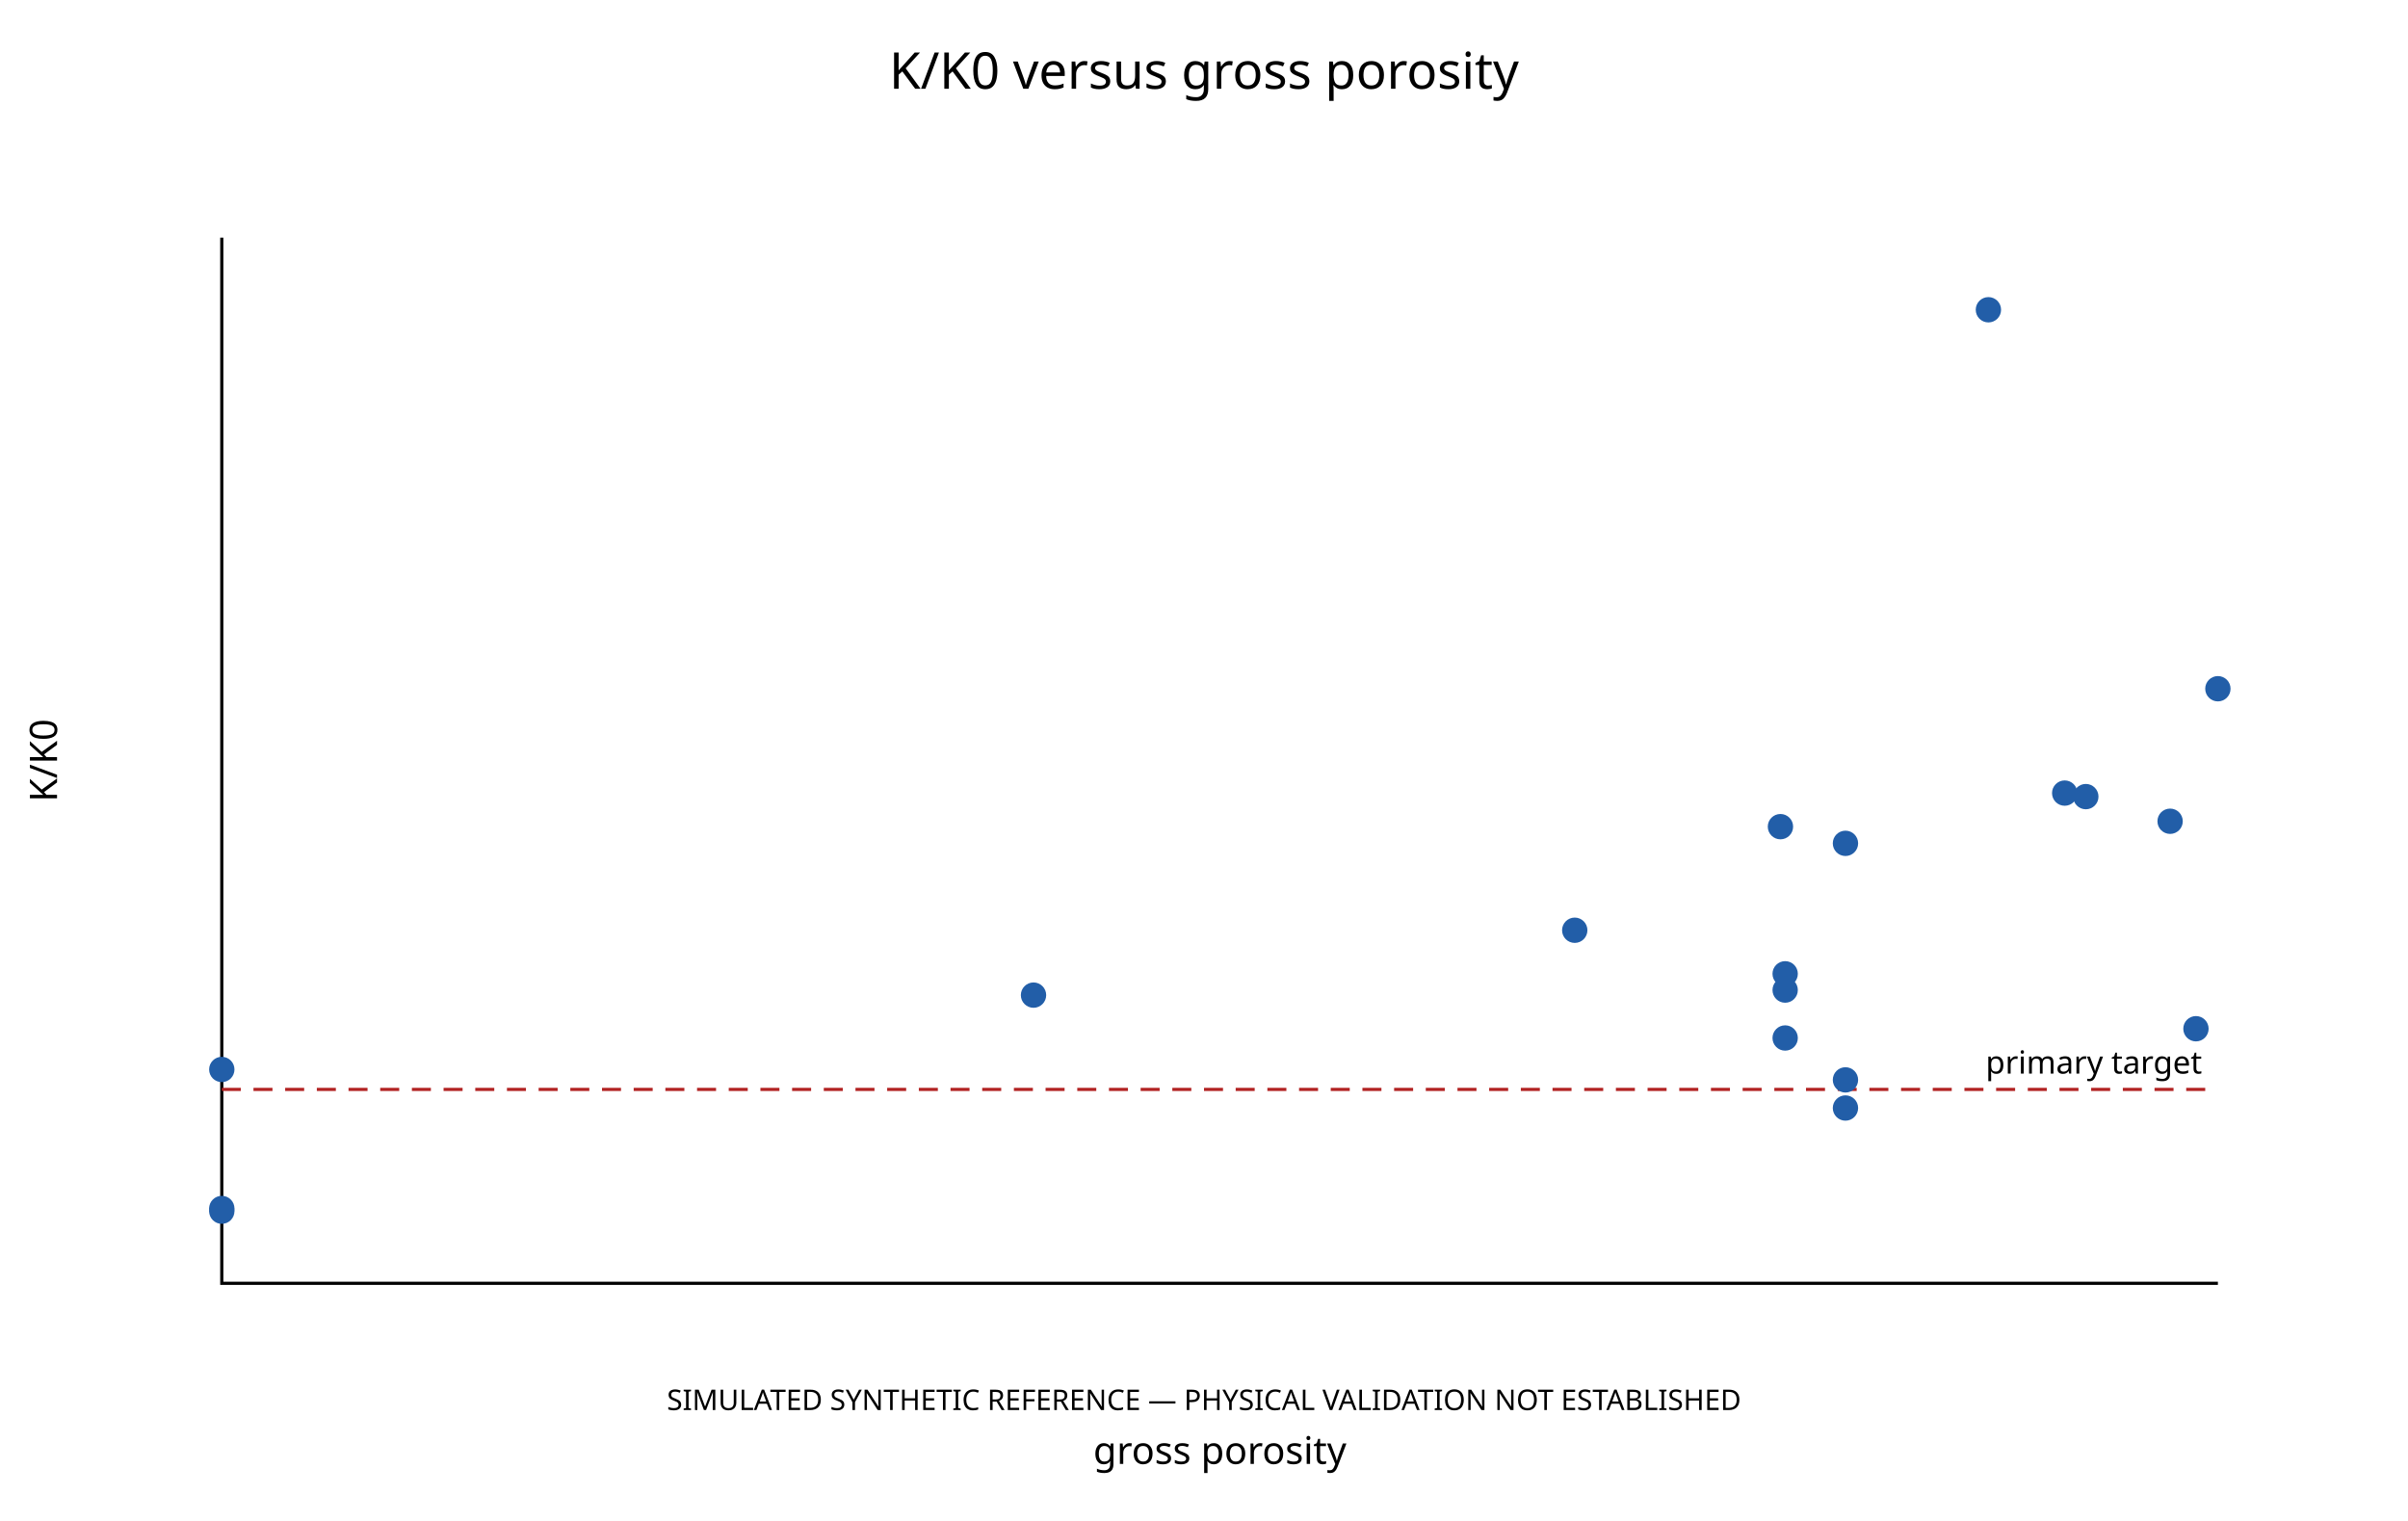
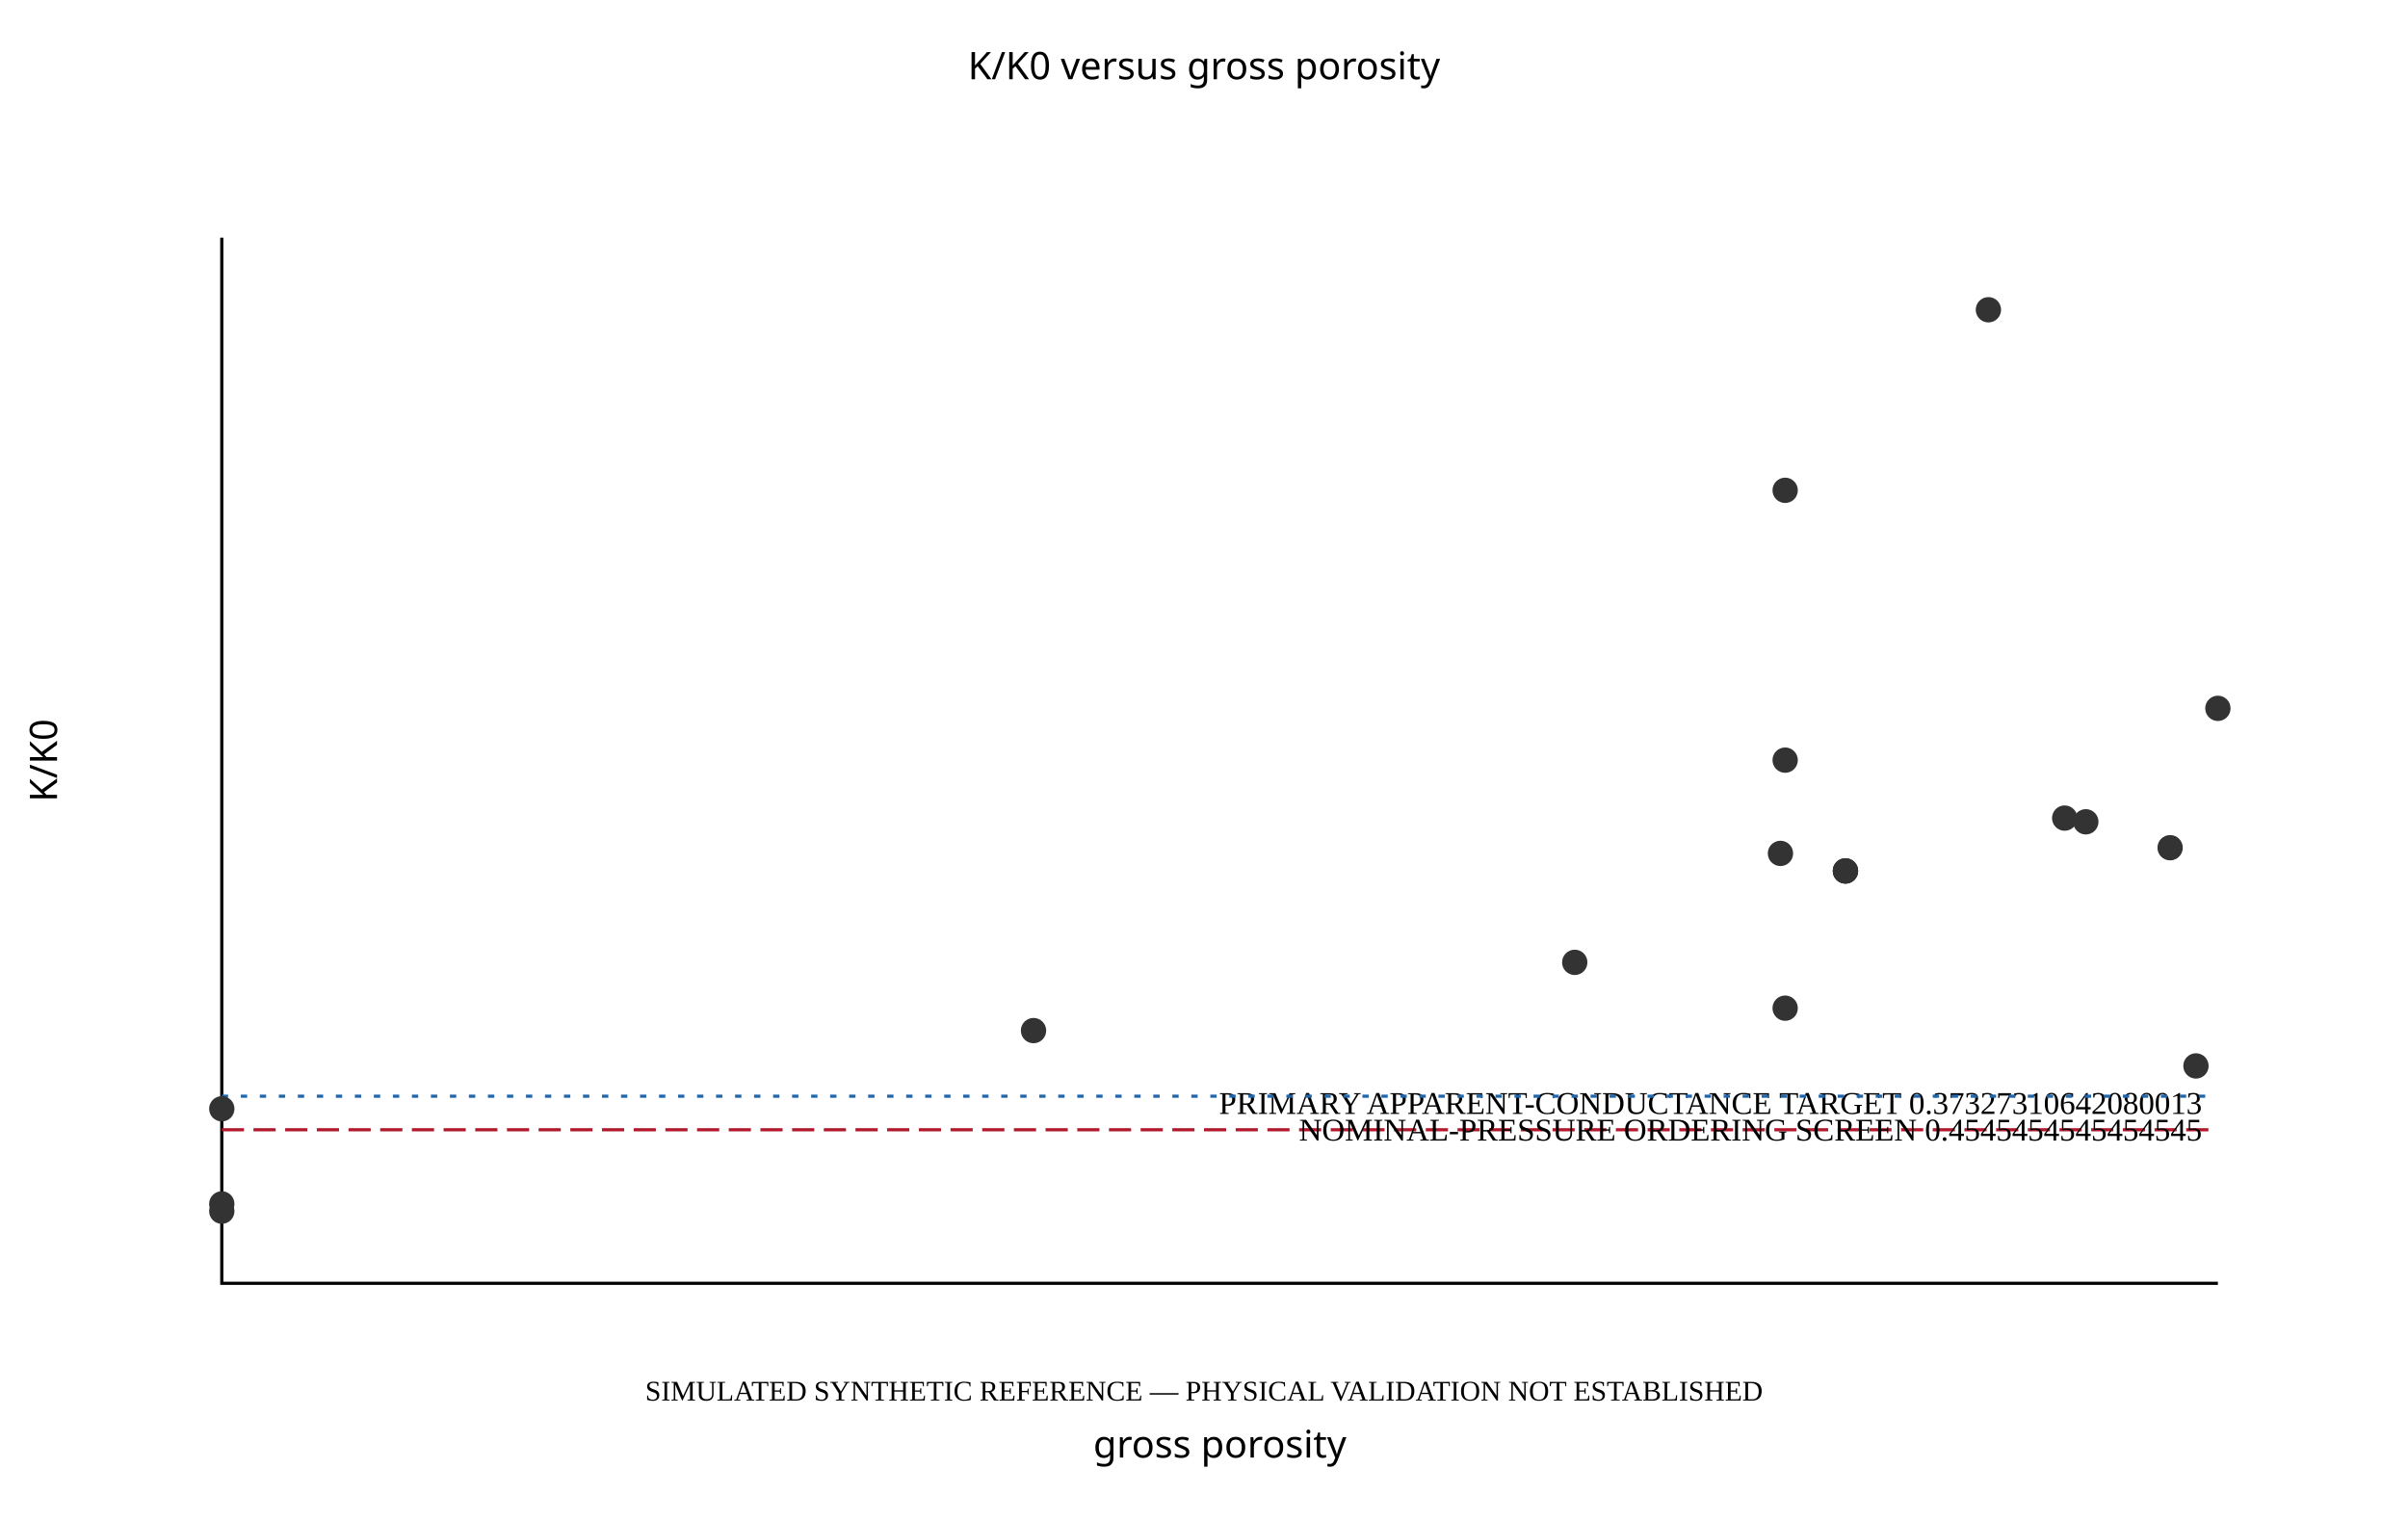
<svg xmlns="http://www.w3.org/2000/svg" width="760" height="480" viewBox="0 0 760 480">
  <rect width="100%" height="100%" fill="white" />
-   <text x="380" y="28" text-anchor="middle" font-family="sans-serif" font-size="16">K/K0 versus gross porosity</text>
+   <text x="380" y="25" text-anchor="middle" font-family="sans-serif">K/K0 versus gross porosity</text>
  <path d="M70 75V405H700" fill="none" stroke="black" />
-   <text x="385" y="462" text-anchor="middle" font-family="sans-serif" font-size="12">gross porosity</text>
+   <text x="385" y="460" text-anchor="middle" font-family="sans-serif" font-size="12">gross porosity</text>
  <text x="18" y="240" transform="rotate(-90 18 240)" text-anchor="middle" font-family="sans-serif" font-size="12">K/K0</text>
-   <path d="M70 343.812H700" stroke="#b22222" stroke-dasharray="6 4" />
-   <text x="695" y="338.812" text-anchor="end" font-family="sans-serif" font-size="10">primary target</text>
-   <circle cx="582.454" cy="266.151" r="4" fill="#225ea8" />
-   <circle cx="651.648" cy="250.295" r="4" fill="#225ea8" />
-   <circle cx="684.918" cy="259.181" r="4" fill="#225ea8" />
-   <circle cx="693.074" cy="324.660" r="4" fill="#225ea8" />
-   <circle cx="627.569" cy="97.759" r="4" fill="#225ea8" />
-   <circle cx="700.000" cy="217.358" r="4" fill="#225ea8" />
-   <circle cx="563.423" cy="307.326" r="4" fill="#225ea8" />
-   <circle cx="561.935" cy="260.885" r="4" fill="#225ea8" />
-   <circle cx="658.315" cy="251.403" r="4" fill="#225ea8" />
-   <circle cx="497.012" cy="293.578" r="4" fill="#225ea8" />
-   <circle cx="326.194" cy="314.054" r="4" fill="#225ea8" />
-   <circle cx="70.000" cy="337.516" r="4" fill="#225ea8" />
-   <circle cx="582.454" cy="340.802" r="4" fill="#225ea8" />
-   <circle cx="582.454" cy="349.681" r="4" fill="#225ea8" />
-   <circle cx="563.423" cy="327.582" r="4" fill="#225ea8" />
-   <circle cx="563.423" cy="312.458" r="4" fill="#225ea8" />
-   <circle cx="70.000" cy="381.390" r="4" fill="#225ea8" />
-   <circle cx="70.000" cy="382.241" r="4" fill="#225ea8" />
-   <text x="380" y="445" text-anchor="middle" font-family="sans-serif" font-size="9">SIMULATED SYNTHETIC REFERENCE — PHYSICAL VALIDATION NOT ESTABLISHED</text>
+   <path d="M70 356.545H700" stroke="#b2182b" stroke-dasharray="7 3" />
+   <text x="695" y="351.545" text-anchor="end" font-size="10">PRIMARY APPARENT-CONDUCTANCE TARGET 0.37327310642080013</text>
+   <path d="M70 345.953H700" stroke="#2166ac" stroke-dasharray="2 4" />
+   <text x="695" y="359.953" text-anchor="end" font-size="10">NOMINAL-PRESSURE ORDERING SCREEN 0.4545454545454545</text>
+   <circle cx="582.454" cy="274.865" r="4" fill="#333" />
+   <circle cx="651.648" cy="258.188" r="4" fill="#333" />
+   <circle cx="684.918" cy="267.534" r="4" fill="#333" />
+   <circle cx="693.074" cy="336.402" r="4" fill="#333" />
+   <circle cx="627.569" cy="97.759" r="4" fill="#333" />
+   <circle cx="700.000" cy="223.547" r="4" fill="#333" />
+   <circle cx="563.423" cy="318.170" r="4" fill="#333" />
+   <circle cx="561.935" cy="269.327" r="4" fill="#333" />
+   <circle cx="658.315" cy="259.354" r="4" fill="#333" />
+   <circle cx="497.012" cy="303.711" r="4" fill="#333" />
+   <circle cx="326.194" cy="325.246" r="4" fill="#333" />
+   <circle cx="70.000" cy="349.923" r="4" fill="#333" />
+   <circle cx="582.454" cy="274.865" r="4" fill="#333" />
+   <circle cx="582.454" cy="274.865" r="4" fill="#333" />
+   <circle cx="563.423" cy="239.892" r="4" fill="#333" />
+   <circle cx="563.423" cy="154.741" r="4" fill="#333" />
+   <circle cx="70.000" cy="382.241" r="4" fill="#333" />
+   <circle cx="70.000" cy="379.942" r="4" fill="#333" />
+   <text x="380" y="442" text-anchor="middle" font-size="9">SIMULATED SYNTHETIC REFERENCE — PHYSICAL VALIDATION NOT ESTABLISHED</text>
</svg>
